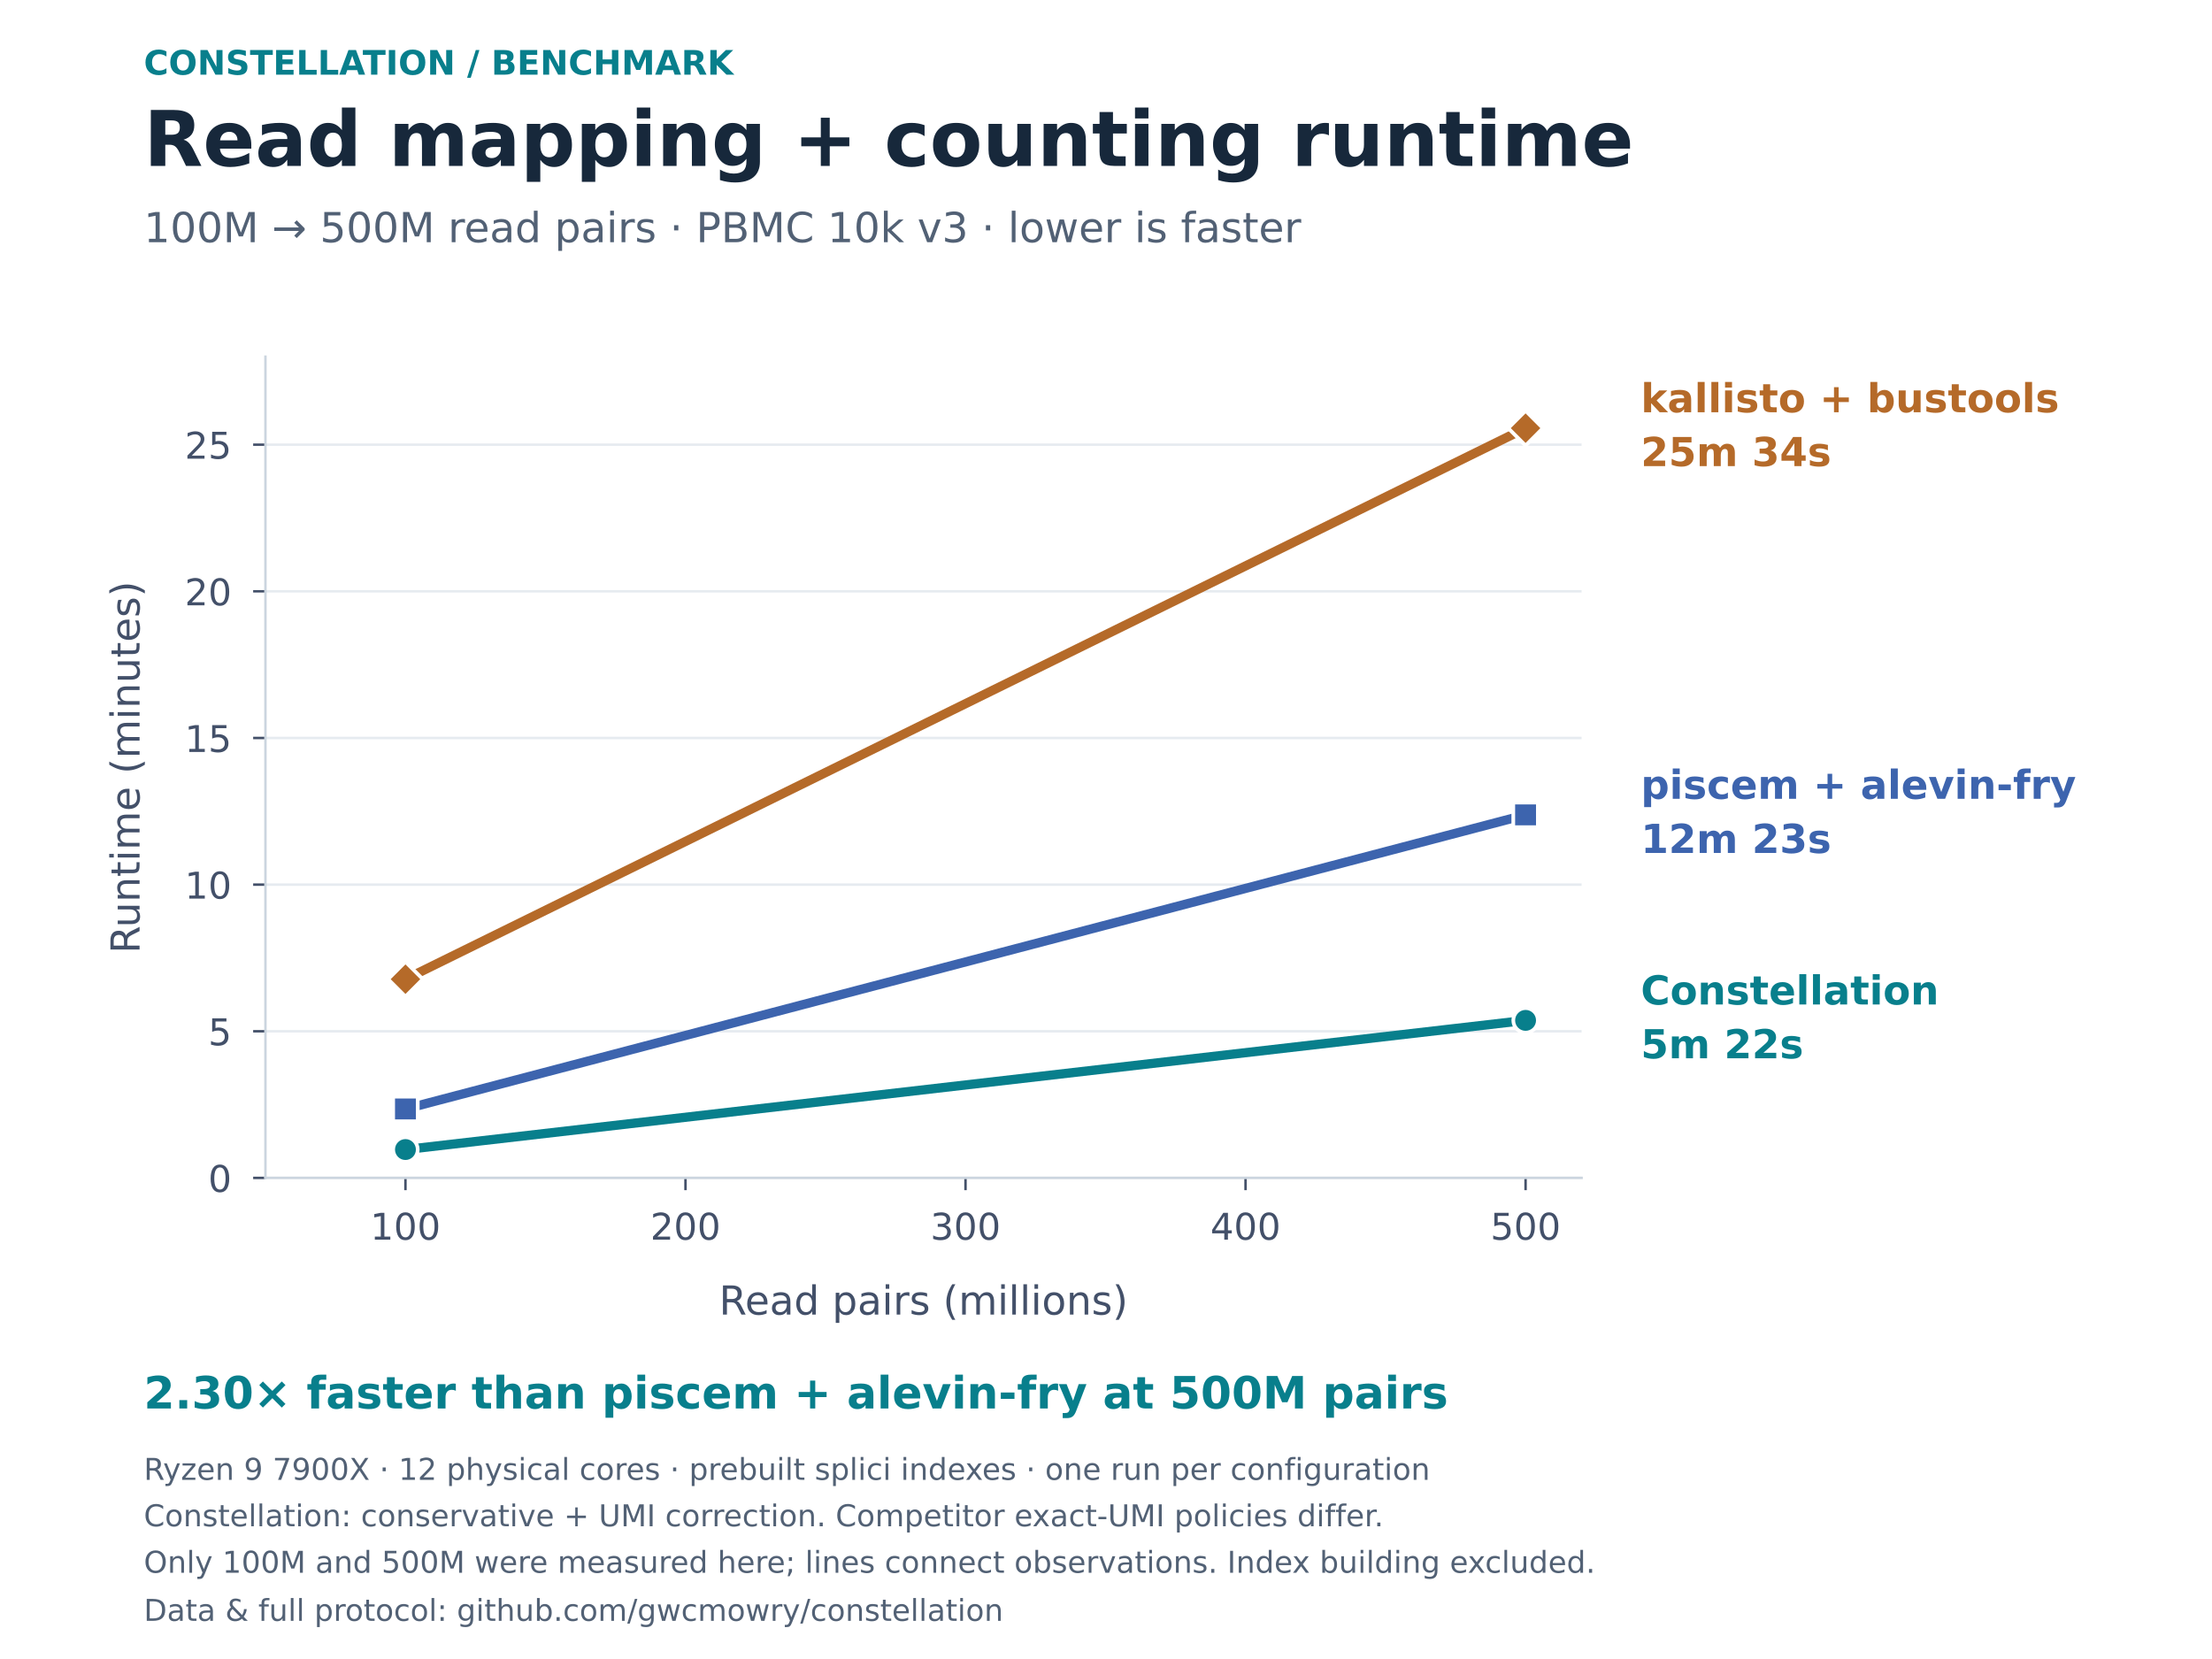
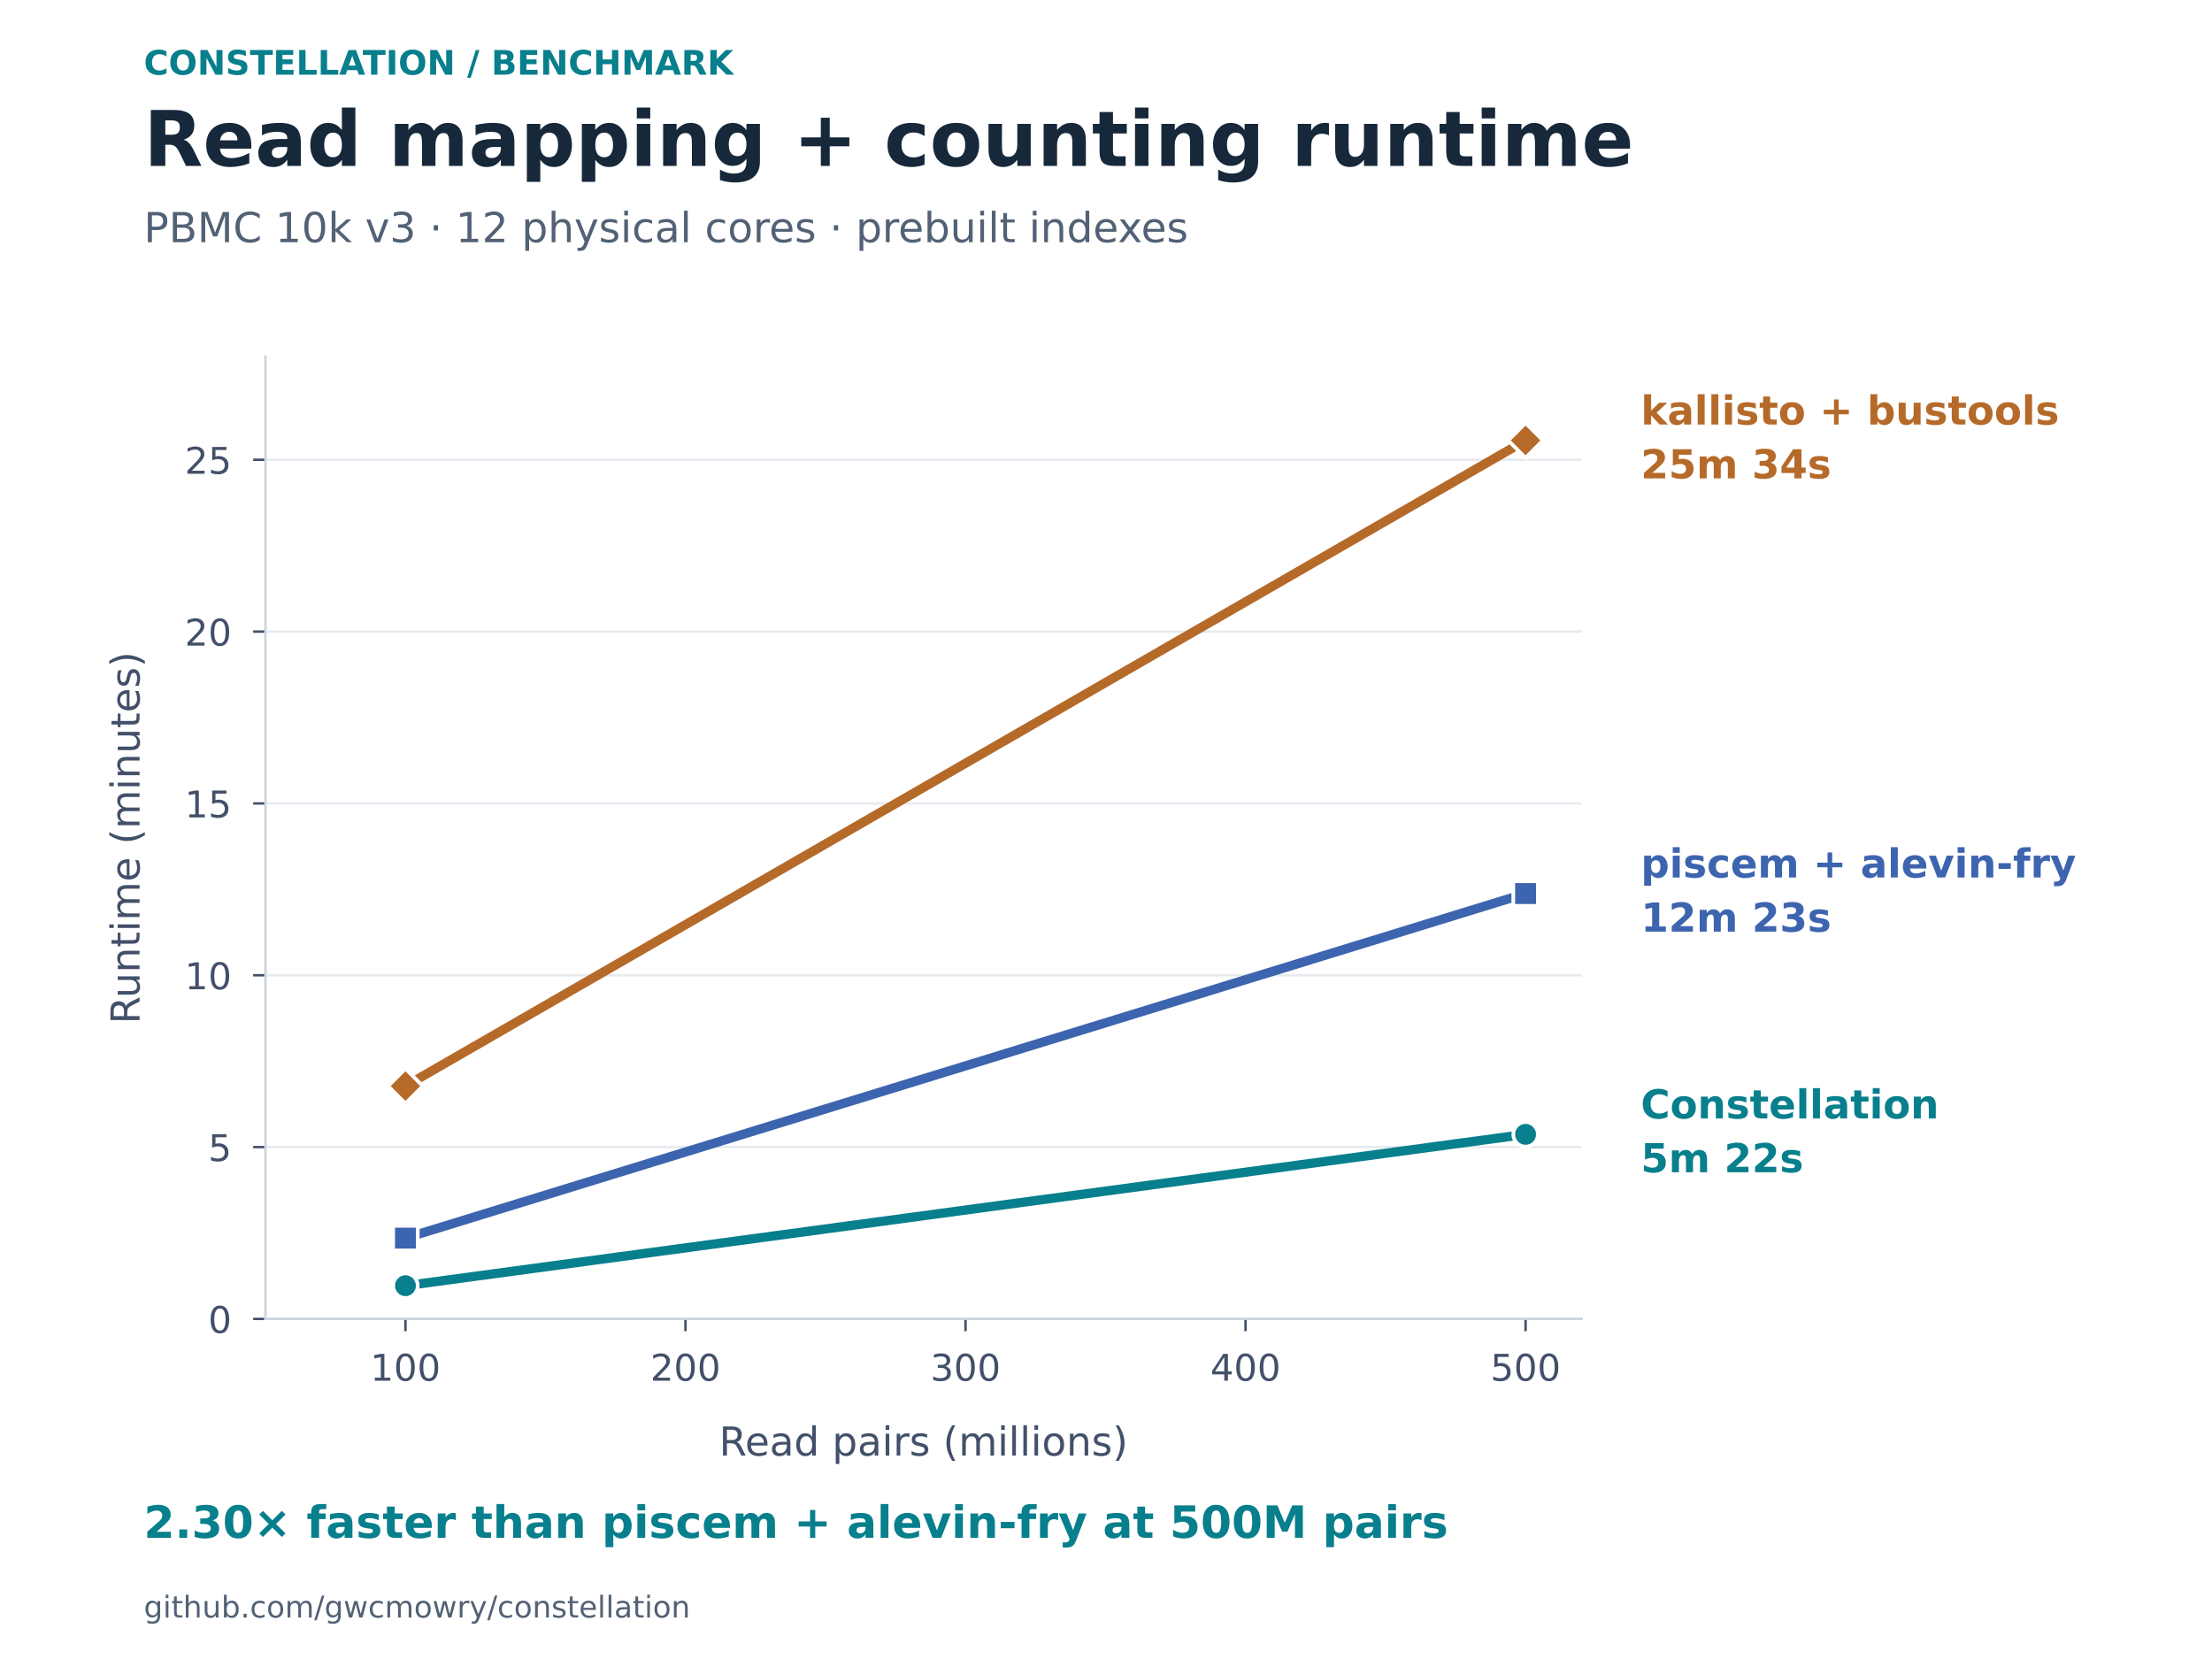
<svg xmlns="http://www.w3.org/2000/svg" xmlns:xlink="http://www.w3.org/1999/xlink" width="720pt" height="540pt" viewBox="0 0 720 540" version="1.1">
  <defs>
    <style type="text/css">*{stroke-linejoin: round; stroke-linecap: butt}</style>
  </defs>
  <g id="figure_1">
    <g id="patch_1">
      <path d="M 0 540  L 720 540  L 720 0  L 0 0  z " style="fill: #ffffff" />
    </g>
    <g id="axes_1">
      <g id="patch_2">
-         <path d="M 86.4 383.4  L 514.8 383.4  L 514.8 116.1  L 86.4 116.1  z " style="fill: #ffffff" />
+         <path d="M 86.4 429.3  L 514.8 429.3  L 514.8 116.1  L 86.4 116.1  z " style="fill: #ffffff" />
      </g>
      <g id="matplotlib.axis_1">
        <g id="xtick_1">
          <g id="line2d_1">
            <defs>
              <path id="mc62b2ad336" d="M 0 0  L 0 4  " style="stroke: #435069; stroke-width: 0.8" />
            </defs>
            <g>
-               <use xlink:href="#mc62b2ad336" x="131.974" y="383.4" style="fill: #435069; stroke: #435069; stroke-width: 0.8" />
+               <use xlink:href="#mc62b2ad336" x="131.974" y="429.3" style="fill: #435069; stroke: #435069; stroke-width: 0.8" />
            </g>
          </g>
          <g id="text_1">
-             <text style="font-size: 12px; font-family: 'DejaVu Sans'; text-anchor: middle; fill: #435069" x="131.974" y="403.518" transform="rotate(-0 131.9745 403.5181)">100</text>
+             <text style="font-size: 12px; font-family: 'DejaVu Sans'; text-anchor: middle; fill: #435069" x="131.974" y="449.418" transform="rotate(-0 131.9745 449.4181)">100</text>
          </g>
        </g>
        <g id="xtick_2">
          <g id="line2d_2">
            <g>
-               <use xlink:href="#mc62b2ad336" x="223.123" y="383.4" style="fill: #435069; stroke: #435069; stroke-width: 0.8" />
+               <use xlink:href="#mc62b2ad336" x="223.123" y="429.3" style="fill: #435069; stroke: #435069; stroke-width: 0.8" />
            </g>
          </g>
          <g id="text_2">
-             <text style="font-size: 12px; font-family: 'DejaVu Sans'; text-anchor: middle; fill: #435069" x="223.123" y="403.518" transform="rotate(-0 223.1234 403.5181)">200</text>
+             <text style="font-size: 12px; font-family: 'DejaVu Sans'; text-anchor: middle; fill: #435069" x="223.123" y="449.418" transform="rotate(-0 223.1234 449.4181)">200</text>
          </g>
        </g>
        <g id="xtick_3">
          <g id="line2d_3">
            <g>
-               <use xlink:href="#mc62b2ad336" x="314.272" y="383.4" style="fill: #435069; stroke: #435069; stroke-width: 0.8" />
+               <use xlink:href="#mc62b2ad336" x="314.272" y="429.3" style="fill: #435069; stroke: #435069; stroke-width: 0.8" />
            </g>
          </g>
          <g id="text_3">
-             <text style="font-size: 12px; font-family: 'DejaVu Sans'; text-anchor: middle; fill: #435069" x="314.272" y="403.518" transform="rotate(-0 314.2723 403.5181)">300</text>
+             <text style="font-size: 12px; font-family: 'DejaVu Sans'; text-anchor: middle; fill: #435069" x="314.272" y="449.418" transform="rotate(-0 314.2723 449.4181)">300</text>
          </g>
        </g>
        <g id="xtick_4">
          <g id="line2d_4">
            <g>
-               <use xlink:href="#mc62b2ad336" x="405.421" y="383.4" style="fill: #435069; stroke: #435069; stroke-width: 0.8" />
+               <use xlink:href="#mc62b2ad336" x="405.421" y="429.3" style="fill: #435069; stroke: #435069; stroke-width: 0.8" />
            </g>
          </g>
          <g id="text_4">
-             <text style="font-size: 12px; font-family: 'DejaVu Sans'; text-anchor: middle; fill: #435069" x="405.421" y="403.518" transform="rotate(-0 405.4213 403.5181)">400</text>
+             <text style="font-size: 12px; font-family: 'DejaVu Sans'; text-anchor: middle; fill: #435069" x="405.421" y="449.418" transform="rotate(-0 405.4213 449.4181)">400</text>
          </g>
        </g>
        <g id="xtick_5">
          <g id="line2d_5">
            <g>
-               <use xlink:href="#mc62b2ad336" x="496.57" y="383.4" style="fill: #435069; stroke: #435069; stroke-width: 0.8" />
+               <use xlink:href="#mc62b2ad336" x="496.57" y="429.3" style="fill: #435069; stroke: #435069; stroke-width: 0.8" />
            </g>
          </g>
          <g id="text_5">
-             <text style="font-size: 12px; font-family: 'DejaVu Sans'; text-anchor: middle; fill: #435069" x="496.57" y="403.518" transform="rotate(-0 496.5702 403.5181)">500</text>
+             <text style="font-size: 12px; font-family: 'DejaVu Sans'; text-anchor: middle; fill: #435069" x="496.57" y="449.418" transform="rotate(-0 496.5702 449.4181)">500</text>
          </g>
        </g>
        <g id="text_6">
-           <text style="font-size: 13px; font-family: 'DejaVu Sans'; text-anchor: middle; fill: #435069" x="300.6" y="427.892" transform="rotate(-0 300.6 427.8917)">Read pairs (millions)</text>
+           <text style="font-size: 13px; font-family: 'DejaVu Sans'; text-anchor: middle; fill: #435069" x="300.6" y="473.792" transform="rotate(-0 300.6 473.7917)">Read pairs (millions)</text>
        </g>
      </g>
      <g id="matplotlib.axis_2">
        <g id="ytick_1">
          <g id="line2d_6">
-             <path d="M 86.4 383.4  L 514.8 383.4  " clip-path="url(#p86690bad76)" style="fill: none; stroke: #e6ebf0; stroke-width: 0.8; stroke-linecap: square" />
+             <path d="M 86.4 429.3  L 514.8 429.3  " clip-path="url(#p5409622e65)" style="fill: none; stroke: #e6ebf0; stroke-width: 0.8; stroke-linecap: square" />
          </g>
          <g id="line2d_7">
            <defs>
              <path id="m7d6393727f" d="M 0 0  L -4 0  " style="stroke: #435069; stroke-width: 0.8" />
            </defs>
            <g>
-               <use xlink:href="#m7d6393727f" x="86.4" y="383.4" style="fill: #435069; stroke: #435069; stroke-width: 0.8" />
+               <use xlink:href="#m7d6393727f" x="86.4" y="429.3" style="fill: #435069; stroke: #435069; stroke-width: 0.8" />
            </g>
          </g>
          <g id="text_7">
-             <text style="font-size: 12px; font-family: 'DejaVu Sans'; text-anchor: end; fill: #435069" x="75.4" y="387.959" transform="rotate(-0 75.4 387.9591)">0</text>
+             <text style="font-size: 12px; font-family: 'DejaVu Sans'; text-anchor: end; fill: #435069" x="75.4" y="433.859" transform="rotate(-0 75.4 433.8591)">0</text>
          </g>
        </g>
        <g id="ytick_2">
          <g id="line2d_8">
-             <path d="M 86.4 335.668  L 514.8 335.668  " clip-path="url(#p86690bad76)" style="fill: none; stroke: #e6ebf0; stroke-width: 0.8; stroke-linecap: square" />
+             <path d="M 86.4 373.371  L 514.8 373.371  " clip-path="url(#p5409622e65)" style="fill: none; stroke: #e6ebf0; stroke-width: 0.8; stroke-linecap: square" />
          </g>
          <g id="line2d_9">
            <g>
-               <use xlink:href="#m7d6393727f" x="86.4" y="335.668" style="fill: #435069; stroke: #435069; stroke-width: 0.8" />
+               <use xlink:href="#m7d6393727f" x="86.4" y="373.371" style="fill: #435069; stroke: #435069; stroke-width: 0.8" />
            </g>
          </g>
          <g id="text_8">
-             <text style="font-size: 12px; font-family: 'DejaVu Sans'; text-anchor: end; fill: #435069" x="75.4" y="340.227" transform="rotate(-0 75.4 340.2269)">5</text>
+             <text style="font-size: 12px; font-family: 'DejaVu Sans'; text-anchor: end; fill: #435069" x="75.4" y="377.93" transform="rotate(-0 75.4 377.9305)">5</text>
          </g>
        </g>
        <g id="ytick_3">
          <g id="line2d_10">
-             <path d="M 86.4 287.936  L 514.8 287.936  " clip-path="url(#p86690bad76)" style="fill: none; stroke: #e6ebf0; stroke-width: 0.8; stroke-linecap: square" />
+             <path d="M 86.4 317.443  L 514.8 317.443  " clip-path="url(#p5409622e65)" style="fill: none; stroke: #e6ebf0; stroke-width: 0.8; stroke-linecap: square" />
          </g>
          <g id="line2d_11">
            <g>
-               <use xlink:href="#m7d6393727f" x="86.4" y="287.936" style="fill: #435069; stroke: #435069; stroke-width: 0.8" />
+               <use xlink:href="#m7d6393727f" x="86.4" y="317.443" style="fill: #435069; stroke: #435069; stroke-width: 0.8" />
            </g>
          </g>
          <g id="text_9">
-             <text style="font-size: 12px; font-family: 'DejaVu Sans'; text-anchor: end; fill: #435069" x="75.4" y="292.495" transform="rotate(-0 75.4 292.4948)">10</text>
+             <text style="font-size: 12px; font-family: 'DejaVu Sans'; text-anchor: end; fill: #435069" x="75.4" y="322.002" transform="rotate(-0 75.4 322.0019)">10</text>
          </g>
        </g>
        <g id="ytick_4">
          <g id="line2d_12">
-             <path d="M 86.4 240.204  L 514.8 240.204  " clip-path="url(#p86690bad76)" style="fill: none; stroke: #e6ebf0; stroke-width: 0.8; stroke-linecap: square" />
+             <path d="M 86.4 261.514  L 514.8 261.514  " clip-path="url(#p5409622e65)" style="fill: none; stroke: #e6ebf0; stroke-width: 0.8; stroke-linecap: square" />
          </g>
          <g id="line2d_13">
            <g>
-               <use xlink:href="#m7d6393727f" x="86.4" y="240.204" style="fill: #435069; stroke: #435069; stroke-width: 0.8" />
+               <use xlink:href="#m7d6393727f" x="86.4" y="261.514" style="fill: #435069; stroke: #435069; stroke-width: 0.8" />
            </g>
          </g>
          <g id="text_10">
-             <text style="font-size: 12px; font-family: 'DejaVu Sans'; text-anchor: end; fill: #435069" x="75.4" y="244.763" transform="rotate(-0 75.4 244.7626)">15</text>
+             <text style="font-size: 12px; font-family: 'DejaVu Sans'; text-anchor: end; fill: #435069" x="75.4" y="266.073" transform="rotate(-0 75.4 266.0733)">15</text>
          </g>
        </g>
        <g id="ytick_5">
          <g id="line2d_14">
-             <path d="M 86.4 192.471  L 514.8 192.471  " clip-path="url(#p86690bad76)" style="fill: none; stroke: #e6ebf0; stroke-width: 0.8; stroke-linecap: square" />
+             <path d="M 86.4 205.586  L 514.8 205.586  " clip-path="url(#p5409622e65)" style="fill: none; stroke: #e6ebf0; stroke-width: 0.8; stroke-linecap: square" />
          </g>
          <g id="line2d_15">
            <g>
-               <use xlink:href="#m7d6393727f" x="86.4" y="192.471" style="fill: #435069; stroke: #435069; stroke-width: 0.8" />
+               <use xlink:href="#m7d6393727f" x="86.4" y="205.586" style="fill: #435069; stroke: #435069; stroke-width: 0.8" />
            </g>
          </g>
          <g id="text_11">
-             <text style="font-size: 12px; font-family: 'DejaVu Sans'; text-anchor: end; fill: #435069" x="75.4" y="197.03" transform="rotate(-0 75.4 197.0305)">20</text>
+             <text style="font-size: 12px; font-family: 'DejaVu Sans'; text-anchor: end; fill: #435069" x="75.4" y="210.145" transform="rotate(-0 75.4 210.1448)">20</text>
          </g>
        </g>
        <g id="ytick_6">
          <g id="line2d_16">
-             <path d="M 86.4 144.739  L 514.8 144.739  " clip-path="url(#p86690bad76)" style="fill: none; stroke: #e6ebf0; stroke-width: 0.8; stroke-linecap: square" />
+             <path d="M 86.4 149.657  L 514.8 149.657  " clip-path="url(#p5409622e65)" style="fill: none; stroke: #e6ebf0; stroke-width: 0.8; stroke-linecap: square" />
          </g>
          <g id="line2d_17">
            <g>
-               <use xlink:href="#m7d6393727f" x="86.4" y="144.739" style="fill: #435069; stroke: #435069; stroke-width: 0.8" />
+               <use xlink:href="#m7d6393727f" x="86.4" y="149.657" style="fill: #435069; stroke: #435069; stroke-width: 0.8" />
            </g>
          </g>
          <g id="text_12">
-             <text style="font-size: 12px; font-family: 'DejaVu Sans'; text-anchor: end; fill: #435069" x="75.4" y="149.298" transform="rotate(-0 75.4 149.2983)">25</text>
+             <text style="font-size: 12px; font-family: 'DejaVu Sans'; text-anchor: end; fill: #435069" x="75.4" y="154.216" transform="rotate(-0 75.4 154.2162)">25</text>
          </g>
        </g>
        <g id="text_13">
-           <text style="font-size: 13px; font-family: 'DejaVu Sans'; text-anchor: middle; fill: #435069" x="45.426" y="249.75" transform="rotate(-90 45.42641 249.75)">Runtime (minutes)</text>
+           <text style="font-size: 13px; font-family: 'DejaVu Sans'; text-anchor: middle; fill: #435069" x="45.426" y="272.7" transform="rotate(-90 45.42641 272.7)">Runtime (minutes)</text>
        </g>
      </g>
      <g id="patch_3">
-         <path d="M 86.4 383.4  L 86.4 116.1  " style="fill: none; stroke: #cbd5df; stroke-width: 0.8; stroke-linejoin: miter; stroke-linecap: square" />
+         <path d="M 86.4 429.3  L 86.4 116.1  " style="fill: none; stroke: #cbd5df; stroke-width: 0.8; stroke-linejoin: miter; stroke-linecap: square" />
      </g>
      <g id="patch_4">
-         <path d="M 86.4 383.4  L 514.8 383.4  " style="fill: none; stroke: #cbd5df; stroke-width: 0.8; stroke-linejoin: miter; stroke-linecap: square" />
+         <path d="M 86.4 429.3  L 514.8 429.3  " style="fill: none; stroke: #cbd5df; stroke-width: 0.8; stroke-linejoin: miter; stroke-linecap: square" />
      </g>
      <g id="text_14">
-         <text style="font-weight: 700; font-size: 13px; font-family: 'DejaVu Sans'; fill: #087f8c" transform="translate(534.078 326.9546)">Constellation</text>
-         <text style="font-weight: 700; font-size: 13px; font-family: 'DejaVu Sans'; fill: #087f8c" transform="translate(534.078 344.4751)">5m 22s</text>
+         <text style="font-weight: 700; font-size: 13px; font-family: 'DejaVu Sans'; fill: #087f8c" transform="translate(534.078 364.0503)">Constellation</text>
+         <text style="font-weight: 700; font-size: 13px; font-family: 'DejaVu Sans'; fill: #087f8c" transform="translate(534.078 381.5708)">5m 22s</text>
      </g>
      <g id="line2d_18">
-         <path d="M 131.974 360.963  L 496.57 265.239  " clip-path="url(#p86690bad76)" style="fill: none; stroke: #3d64ae; stroke-width: 3; stroke-linecap: square" />
+         <path d="M 131.974 403.01  L 496.57 290.849  " clip-path="url(#p5409622e65)" style="fill: none; stroke: #3d64ae; stroke-width: 3; stroke-linecap: square" />
        <defs>
          <path id="mf6cf5f9df0" d="M -4 4  L 4 4  L 4 -4  L -4 -4  z " style="stroke: #ffffff; stroke-width: 1.2; stroke-linejoin: miter" />
        </defs>
-         <g clip-path="url(#p86690bad76)">
-           <use xlink:href="#mf6cf5f9df0" x="131.974" y="360.963" style="fill: #3d64ae; stroke: #ffffff; stroke-width: 1.2; stroke-linejoin: miter" />
-           <use xlink:href="#mf6cf5f9df0" x="496.57" y="265.239" style="fill: #3d64ae; stroke: #ffffff; stroke-width: 1.2; stroke-linejoin: miter" />
+         <g clip-path="url(#p5409622e65)">
+           <use xlink:href="#mf6cf5f9df0" x="131.974" y="403.01" style="fill: #3d64ae; stroke: #ffffff; stroke-width: 1.2; stroke-linejoin: miter" />
+           <use xlink:href="#mf6cf5f9df0" x="496.57" y="290.849" style="fill: #3d64ae; stroke: #ffffff; stroke-width: 1.2; stroke-linejoin: miter" />
        </g>
      </g>
      <g id="text_15">
-         <text style="font-weight: 700; font-size: 13px; font-family: 'DejaVu Sans'; fill: #3d64ae" transform="translate(534.078 260.0153)">piscem + alevin-fry</text>
-         <text style="font-weight: 700; font-size: 13px; font-family: 'DejaVu Sans'; fill: #3d64ae" transform="translate(534.078 277.6374)">12m 23s</text>
+         <text style="font-weight: 700; font-size: 13px; font-family: 'DejaVu Sans'; fill: #3d64ae" transform="translate(534.078 285.6251)">piscem + alevin-fry</text>
+         <text style="font-weight: 700; font-size: 13px; font-family: 'DejaVu Sans'; fill: #3d64ae" transform="translate(534.078 303.2472)">12m 23s</text>
      </g>
      <g id="line2d_19">
-         <path d="M 131.974 318.723  L 496.57 139.364  " clip-path="url(#p86690bad76)" style="fill: none; stroke: #b56a29; stroke-width: 3; stroke-linecap: square" />
+         <path d="M 131.974 353.517  L 496.57 143.359  " clip-path="url(#p5409622e65)" style="fill: none; stroke: #b56a29; stroke-width: 3; stroke-linecap: square" />
        <defs>
          <path id="mc3f30f03cd" d="M -0 5.657  L 5.657 0  L 0 -5.657  L -5.657 -0  z " style="stroke: #ffffff; stroke-width: 1.2; stroke-linejoin: miter" />
        </defs>
-         <g clip-path="url(#p86690bad76)">
-           <use xlink:href="#mc3f30f03cd" x="131.974" y="318.723" style="fill: #b56a29; stroke: #ffffff; stroke-width: 1.2; stroke-linejoin: miter" />
-           <use xlink:href="#mc3f30f03cd" x="496.57" y="139.364" style="fill: #b56a29; stroke: #ffffff; stroke-width: 1.2; stroke-linejoin: miter" />
+         <g clip-path="url(#p5409622e65)">
+           <use xlink:href="#mc3f30f03cd" x="131.974" y="353.517" style="fill: #b56a29; stroke: #ffffff; stroke-width: 1.2; stroke-linejoin: miter" />
+           <use xlink:href="#mc3f30f03cd" x="496.57" y="143.359" style="fill: #b56a29; stroke: #ffffff; stroke-width: 1.2; stroke-linejoin: miter" />
        </g>
      </g>
      <g id="text_16">
-         <text style="font-weight: 700; font-size: 13px; font-family: 'DejaVu Sans'; fill: #b56a29" transform="translate(534.078 134.1914)">kallisto + bustools</text>
-         <text style="font-weight: 700; font-size: 13px; font-family: 'DejaVu Sans'; fill: #b56a29" transform="translate(534.078 151.7119)">25m 34s</text>
+         <text style="font-weight: 700; font-size: 13px; font-family: 'DejaVu Sans'; fill: #b56a29" transform="translate(534.078 138.1863)">kallisto + bustools</text>
+         <text style="font-weight: 700; font-size: 13px; font-family: 'DejaVu Sans'; fill: #b56a29" transform="translate(534.078 155.7068)">25m 34s</text>
      </g>
      <g id="line2d_20">
-         <path d="M 131.974 374.175  L 496.57 332.128  " clip-path="url(#p86690bad76)" style="fill: none; stroke: #087f8c; stroke-width: 3; stroke-linecap: square" />
+         <path d="M 131.974 418.491  L 496.57 369.223  " clip-path="url(#p5409622e65)" style="fill: none; stroke: #087f8c; stroke-width: 3; stroke-linecap: square" />
        <defs>
          <path id="m23a8fc1fdd" d="M 0 4  C 1.061 4 2.078 3.579 2.828 2.828  C 3.579 2.078 4 1.061 4 0  C 4 -1.061 3.579 -2.078 2.828 -2.828  C 2.078 -3.579 1.061 -4 0 -4  C -1.061 -4 -2.078 -3.579 -2.828 -2.828  C -3.579 -2.078 -4 -1.061 -4 0  C -4 1.061 -3.579 2.078 -2.828 2.828  C -2.078 3.579 -1.061 4 0 4  z " style="stroke: #ffffff; stroke-width: 1.2" />
        </defs>
-         <g clip-path="url(#p86690bad76)">
-           <use xlink:href="#m23a8fc1fdd" x="131.974" y="374.175" style="fill: #087f8c; stroke: #ffffff; stroke-width: 1.2" />
-           <use xlink:href="#m23a8fc1fdd" x="496.57" y="332.128" style="fill: #087f8c; stroke: #ffffff; stroke-width: 1.2" />
+         <g clip-path="url(#p5409622e65)">
+           <use xlink:href="#m23a8fc1fdd" x="131.974" y="418.491" style="fill: #087f8c; stroke: #ffffff; stroke-width: 1.2" />
+           <use xlink:href="#m23a8fc1fdd" x="496.57" y="369.223" style="fill: #087f8c; stroke: #ffffff; stroke-width: 1.2" />
        </g>
      </g>
    </g>
    <g id="text_17">
      <text style="font-weight: 700; font-size: 11px; font-family: 'DejaVu Sans'; text-anchor: start; fill: #087f8c" x="46.8" y="24.3" transform="rotate(-0 46.8 24.3)">CONSTELLATION  /  BENCHMARK</text>
    </g>
    <g id="text_18">
      <text style="font-weight: 700; font-size: 25px; font-family: 'DejaVu Sans'; text-anchor: start; fill: #17283b" x="46.8" y="54" transform="rotate(-0 46.8 54)">Read mapping + counting runtime</text>
    </g>
    <g id="text_19">
-       <text style="font-size: 13.5px; font-family: 'DejaVu Sans'; text-anchor: start; fill: #526175" x="46.8" y="78.84" transform="rotate(-0 46.8 78.84)">100M → 500M read pairs · PBMC 10k v3 · lower is faster</text>
+       <text style="font-size: 13.5px; font-family: 'DejaVu Sans'; text-anchor: start; fill: #526175" x="46.8" y="78.84" transform="rotate(-0 46.8 78.84)">PBMC 10k v3 · 12 physical cores · prebuilt indexes</text>
    </g>
    <g id="text_20">
-       <text style="font-weight: 700; font-size: 14.5px; font-family: 'DejaVu Sans'; text-anchor: start; fill: #087f8c" x="46.8" y="458.46" transform="rotate(-0 46.8 458.46)">2.30× faster than piscem + alevin-fry at 500M pairs</text>
+       <text style="font-weight: 700; font-size: 14.5px; font-family: 'DejaVu Sans'; text-anchor: start; fill: #087f8c" x="46.8" y="500.58" transform="rotate(-0 46.8 500.58)">2.30× faster than piscem + alevin-fry at 500M pairs</text>
    </g>
    <g id="text_21">
-       <text style="font-size: 9.8px; font-family: 'DejaVu Sans'; text-anchor: start; fill: #526175" x="46.8" y="481.68" transform="rotate(-0 46.8 481.68)">Ryzen 9 7900X · 12 physical cores · prebuilt splici indexes · one run per configuration</text>
-     </g>
-     <g id="text_22">
-       <text style="font-size: 9.8px; font-family: 'DejaVu Sans'; text-anchor: start; fill: #526175" x="46.8" y="496.8" transform="rotate(-0 46.8 496.8)">Constellation: conservative + UMI correction. Competitor exact-UMI policies differ.</text>
-     </g>
-     <g id="text_23">
-       <text style="font-size: 9.8px; font-family: 'DejaVu Sans'; text-anchor: start; fill: #526175" x="46.8" y="511.92" transform="rotate(-0 46.8 511.92)">Only 100M and 500M were measured here; lines connect observations. Index building excluded.</text>
-     </g>
-     <g id="text_24">
-       <text style="font-size: 9.8px; font-family: 'DejaVu Sans'; text-anchor: start; fill: #526175" x="46.8" y="527.58" transform="rotate(-0 46.8 527.58)">Data &amp; full protocol: github.com/gwcmowry/constellation</text>
+       <text style="font-size: 9.8px; font-family: 'DejaVu Sans'; text-anchor: start; fill: #526175" x="46.8" y="526.5" transform="rotate(-0 46.8 526.5)">github.com/gwcmowry/constellation</text>
    </g>
  </g>
  <defs>
-     <clipPath id="p86690bad76">
-       <rect x="86.4" y="116.1" width="428.4" height="267.3" />
+     <clipPath id="p5409622e65">
+       <rect x="86.4" y="116.1" width="428.4" height="313.2" />
    </clipPath>
  </defs>
</svg>
